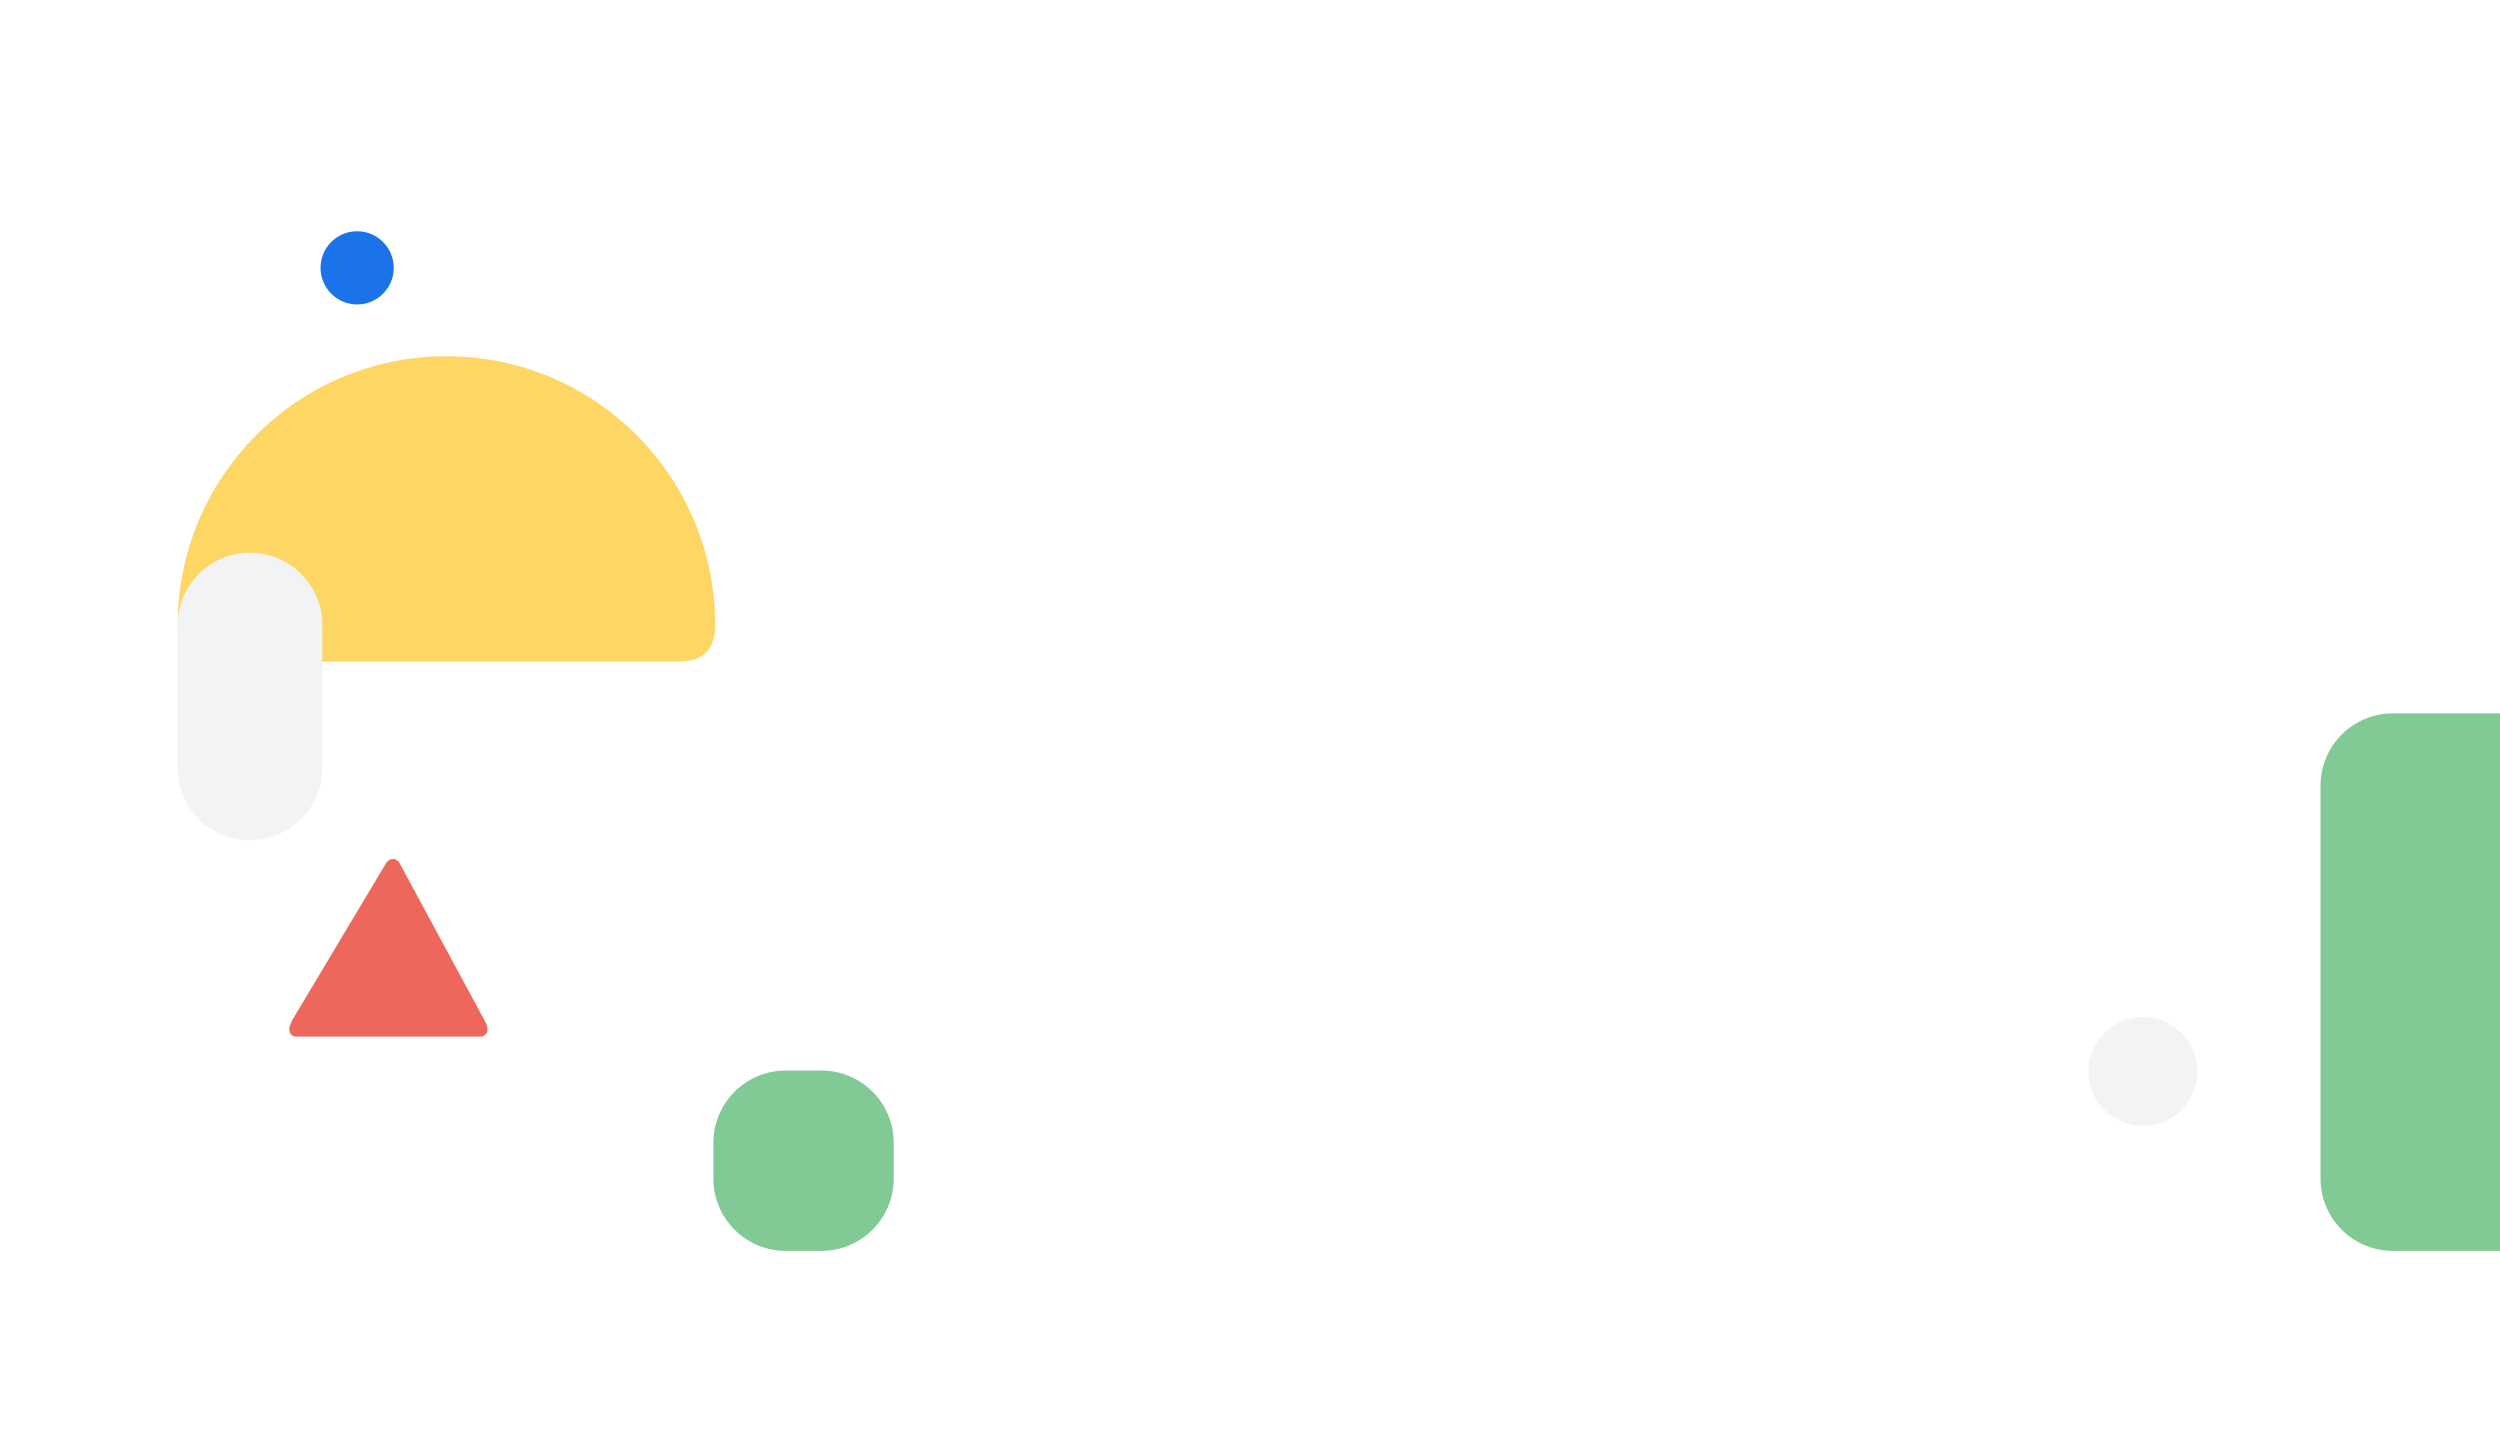
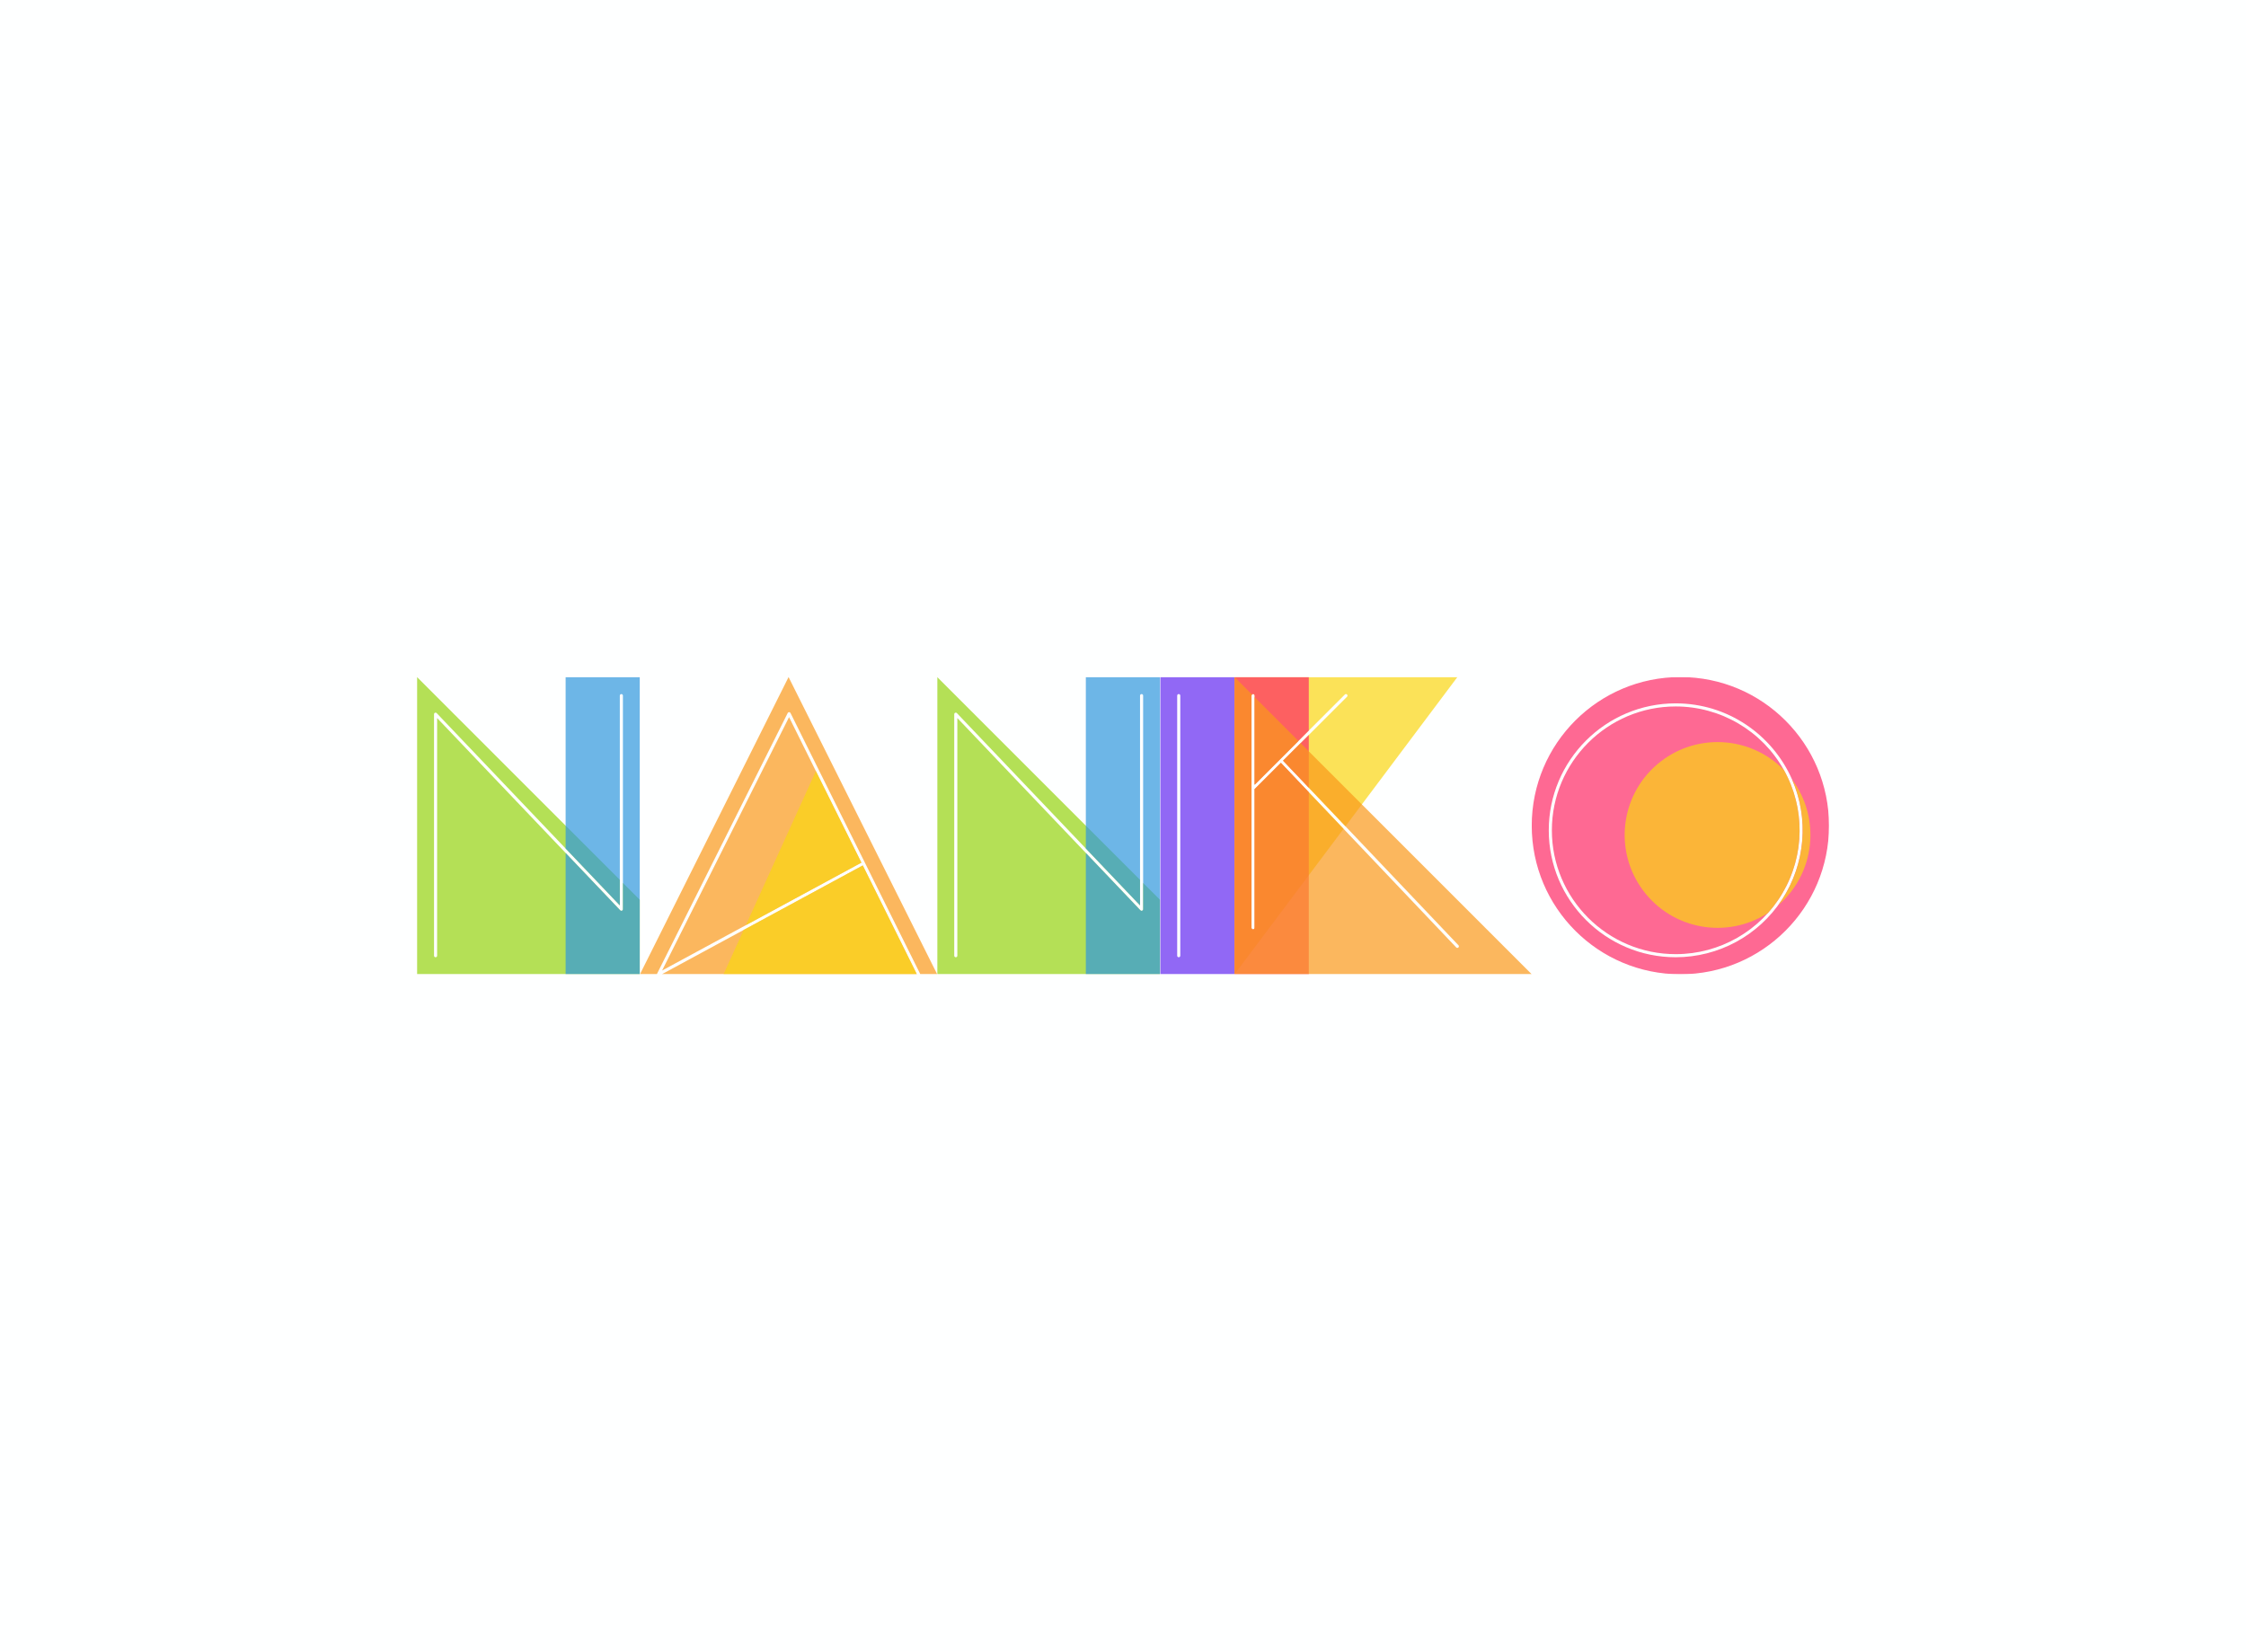
- <svg xmlns="http://www.w3.org/2000/svg" version="1.1" baseProfile="full" width="100%" height="100%" viewBox="0 0 1400 800">
-   <rect x="1300" y="400" rx="40" ry="40" width="300" height="300" stroke="rgb(129, 201, 149)" fill="rgb(129, 201, 149)">
-     <animateTransform attributeType="XML" attributeName="transform" begin="0s" dur="35s" type="rotate" from="0 1450 550" to="360 1450 550" repeatCount="indefinite" />
-   </rect>
-   <path d="M 100 350 A 150 150 0 1 1 400 350 Q400 370 380 370 L 250 370 L 120 370 Q100 370 100 350" stroke="rgb(253, 214, 99)" fill="rgb(253, 214, 99)">
-     <animateMotion path="M 800 -200 L 800 -300 L 800 -200" dur="20s" begin="0s" repeatCount="indefinite" />
-     <animateTransform attributeType="XML" attributeName="transform" begin="0s" dur="30s" type="rotate" values="0 210 530 ; -30 210 530 ; 0 210 530" keyTimes="0 ; 0.5 ; 1" repeatCount="indefinite" />
-   </path>
-   <circle cx="200" cy="150" r="20" stroke="#1a73e8" fill="#1a73e8">
-     <animateMotion path="M 0 0 L 40 20 Z" dur="5s" repeatCount="indefinite" />
-   </circle>
-   <path d="M 165 580 L 270 580 Q275 578 270 570 L 223 483 Q220 480 217 483 L 165 570 Q160 578 165 580" stroke="rgb(238, 103, 92)" fill="rgb(238, 103, 92)">
-     <animateTransform attributeType="XML" attributeName="transform" begin="0s" dur="35s" type="rotate" from="0 210 530" to="360 210 530" repeatCount="indefinite" />
-   </path>
-   <circle cx="1200" cy="600" r="30" stroke="rgb(241, 243, 244)" fill="rgb(241, 243, 244)">
-     <animateMotion path="M 0 0 L -20 40 Z" dur="9s" repeatCount="indefinite" />
-   </circle>
-   <path d="M 100 350 A 40 40 0 1 1 180 350 L 180 430 A 40 40 0 1 1 100 430 Z" stroke="rgb(241, 243, 244)" fill="rgb(241, 243, 244)">
-     <animateMotion path="M 140 390 L 180 360 L 140 390" dur="20s" begin="0s" repeatCount="indefinite" />
-     <animateTransform attributeType="XML" attributeName="transform" begin="0s" dur="30s" type="rotate" values="0 140 390; -60 140 390; 0 140 390" keyTimes="0 ; 0.5 ; 1" repeatCount="indefinite" />
-   </path>
-   <rect x="400" y="600" rx="40" ry="40" width="100" height="100" stroke="rgb(129, 201, 149)" fill="rgb(129, 201, 149)">
-     <animateTransform attributeType="XML" attributeName="transform" begin="0s" dur="35s" type="rotate" from="-30 550 750" to="330 550 750" repeatCount="indefinite" />
-   </rect>
+ <svg xmlns="http://www.w3.org/2000/svg" data-v-2cb57da0="" version="1.0" width="100%" height="100%" viewBox="0 0 340 250" preserveAspectRatio="xMidYMid meet" color-interpolation-filters="sRGB" style="margin: auto;">
+   <rect data-v-2cb57da0="" x="0" y="0" width="100%" height="100%" fill="#feffff" fill-opacity="1" class="background" />
+   <g data-v-2cb57da0="" fill="#333" class="iconlettersvg-g iconlettersvg" transform="translate(63.125,102.5)">
+     <g>
+       <g class="tp-name">
+         <g transform="scale(1)">
+           <g transform="translate(0, 0)">
+             <g class="name-imagesvg">
+               <g>
+                 <rect fill="#333" fill-opacity="0" stroke-width="2" x="0" y="0" width="33.75" height="45" class="image-rect" />
+                 <svg x="0" y="0" width="33.75" height="45" filtersec="colorsb7845553639" class="image-svg-svg primary" style="overflow: visible;">
+                   <svg viewBox="0 0 351 468">
+                     <path d="M324.19 324.19v41.43a2.44 2.44 0 0 1-4.21 1.69L234 277 31.69 64.59v374.16a2.44 2.44 0 0 1-4.88 0V58.5A2.44 2.44 0 0 1 31 56.82L234 270l85.31 89.58v-40.27L234 234 0 0v468h351V351z" fill="#94d30e" opacity=".7" />
+                     <path d="M234 0v270l85.31 89.58V29.25a2.44 2.44 0 0 1 4.88 0v336.37a2.44 2.44 0 0 1-4.21 1.69L234 277v191h117V0z" fill="#2f97dd" opacity=".7" />
+                   </svg>
+                 </svg>
+               </g>
+             </g>
+           </g>
+           <g transform="translate(33.75, 0)">
+             <g class="name-imagesvg">
+               <g>
+                 <rect fill="#333" fill-opacity="0" stroke-width="2" x="0" y="0" width="45" height="45" class="image-rect" />
+                 <svg x="0" y="0" width="45" height="45" filtersec="colorsb1240972116" class="image-svg-svg primary" style="overflow: visible;">
+                   <svg viewBox="0 0 468 468">
+                     <path d="M468 468h-26.82a2.28 2.28 0 0 0-.25-1.08L237 56.6a2.44 2.44 0 0 0-2.17-1.35 2.44 2.44 0 0 0-2.18 1.35L27.07 466.91a2.49 2.49 0 0 0-.26 1.09H0L234 0zM348.67 292.24L277 148.11l-42.23-85-199.9 399 131.83-71.39zM163.38 398.13L34.37 468H436l-85.16-171.39z" fill="#fa991a" opacity=".7" />
+                     <path d="M348.67 292.24l-181.94 98.54L277 148.11zm2.17 4.37L163.38 398.13 131.62 468H436z" fill="#f9d611" opacity=".7" />
+                   </svg>
+                 </svg>
+               </g>
+             </g>
+           </g>
+           <g transform="translate(78.75, 0)">
+             <g class="name-imagesvg">
+               <g>
+                 <rect fill="#333" fill-opacity="0" stroke-width="2" x="0" y="0" width="33.75" height="45" class="image-rect" />
+                 <svg x="0" y="0" width="33.75" height="45" filtersec="colorsb7453542049" class="image-svg-svg primary" style="overflow: visible;">
+                   <svg viewBox="0 0 351 468">
+                     <path d="M324.19 324.19v41.43a2.44 2.44 0 0 1-4.21 1.69L234 277 31.69 64.59v374.16a2.44 2.44 0 0 1-4.88 0V58.5A2.44 2.44 0 0 1 31 56.82L234 270l85.31 89.58v-40.27L234 234 0 0v468h351V351z" fill="#94d30e" opacity=".7" />
+                     <path d="M234 0v270l85.31 89.58V29.25a2.44 2.44 0 0 1 4.88 0v336.37a2.44 2.44 0 0 1-4.21 1.69L234 277v191h117V0z" fill="#2f97dd" opacity=".7" />
+                   </svg>
+                 </svg>
+               </g>
+             </g>
+           </g>
+           <g transform="translate(112.5, 0)">
+             <g class="name-imagesvg">
+               <g>
+                 <rect fill="#333" fill-opacity="0" stroke-width="2" x="0" y="0" width="11.25" height="45" class="image-rect" />
+                 <svg x="0" y="0" width="11.25" height="45" filtersec="colorsb3628372390" class="image-svg-svg primary" style="overflow: visible;">
+                   <svg viewBox="0 0 117 468">
+                     <path d="M0 0v468h117V0zm31.69 438.75a2.44 2.44 0 0 1-4.88 0V29.25a2.44 2.44 0 0 1 4.88 0z" fill="#6228f1" opacity=".7" />
+                   </svg>
+                 </svg>
+               </g>
+             </g>
+           </g>
+           <g transform="translate(123.75, 0)">
+             <g class="name-imagesvg">
+               <g>
+                 <rect fill="#333" fill-opacity="0" stroke-width="2" x="0" y="0" width="45" height="45" class="image-rect" />
+                 <svg x="0" y="0" width="45" height="45" filtersec="colorsb2291484154" class="image-svg-svg primary" style="overflow: visible;">
+                   <svg viewBox="0 0 468 468">
+                     <path d="M117 0H0v468l117-156 54.76-73L117 181.35l-43.92-46.23-41.39 41.39v218.37a2.44 2.44 0 0 1-4.88 0V29.25a2.44 2.44 0 0 1 4.88 0v140.37l69-69L117 84.3l56.78-56.77a2.43 2.43 0 0 1 3.44 3.47L117 91.2l-12.9 12.9-27.57 27.57 40.47 42.6L174.72 235l25.85-34.46L351 0z" fill="#f9d611" opacity=".7" />
+                     <path d="M0 0v468h117V181.35l-43.92-46.23-41.39 41.39v218.37a2.44 2.44 0 0 1-4.88 0V29.25a2.44 2.44 0 0 1 4.88 0v140.37l69-69L117 84.3V0z" fill="#fd2965" opacity=".7" />
+                     <path fill="#fd2965" opacity=".7" d="M76.53 131.67l40.47 42.6V91.2l-12.9 12.9-27.57 27.57z" />
+                     <path d="M200.57 200.57L117 117l-12.9-12.9-27.57 27.57 40.47 42.6L174.72 235l178 187.42a2.44 2.44 0 0 1-3.54 3.35L171.76 239 117 181.35l-43.92-46.23-41.39 41.39v218.37a2.44 2.44 0 0 1-4.88 0V29.25a2.43 2.43 0 0 1 .72-1.72L0 0v468h468z" fill="#fa991a" opacity=".7" />
+                     <path fill="#fa991a" opacity=".7" d="M31.69 31.69v137.93l68.96-68.97-68.96-68.96z" />
+                   </svg>
+                 </svg>
+               </g>
+             </g>
+           </g>
+           <g transform="translate(168.75, 0)">
+             <g class="name-imagesvg">
+               <g>
+                 <rect fill="#333" fill-opacity="0" stroke-width="2" x="0" y="0" width="45" height="45" class="image-rect" />
+                 <svg x="0" y="0" width="45" height="45" filtersec="colorsb9841384775" class="image-svg-svg primary" style="overflow: visible;">
+                   <svg viewBox="0 0 468 468">
+                     <path d="M234 0C104.77 0 0 104.77 0 234s104.77 234 234 234 234-104.77 234-234S363.23 0 234 0zm-7.31 441.19c-110.21 0-199.88-89.67-199.88-199.88S116.48 41.44 226.69 41.44c81.78 0 152.23 49.37 183.14 119.87a200 200 0 0 1-183.14 279.88z" fill="#fd2965" opacity=".7" />
+                     <path d="M396.84 146.16a195.13 195.13 0 0 0-170.15-99.85c-107.53 0-195 87.48-195 195s87.47 195 195 195a194.91 194.91 0 0 0 170.15-290.15z" fill="#fd2965" opacity=".7" />
+                     <path d="M396.84 146.16a146.23 146.23 0 1 0-25.26 225.51 194.61 194.61 0 0 0 25.26-225.51z" fill="#f9d611" opacity=".7" />
+                     <path d="M409.83 161.31a199.53 199.53 0 0 1-22.22 198.41 146.25 146.25 0 0 0 22.22-198.41z" fill="#f9d611" opacity=".7" />
+                   </svg>
+                 </svg>
+               </g>
+             </g>
+           </g>
+         </g>
+       </g>
+     </g>
+   </g>
+   <defs v-gra="od" />
</svg>
